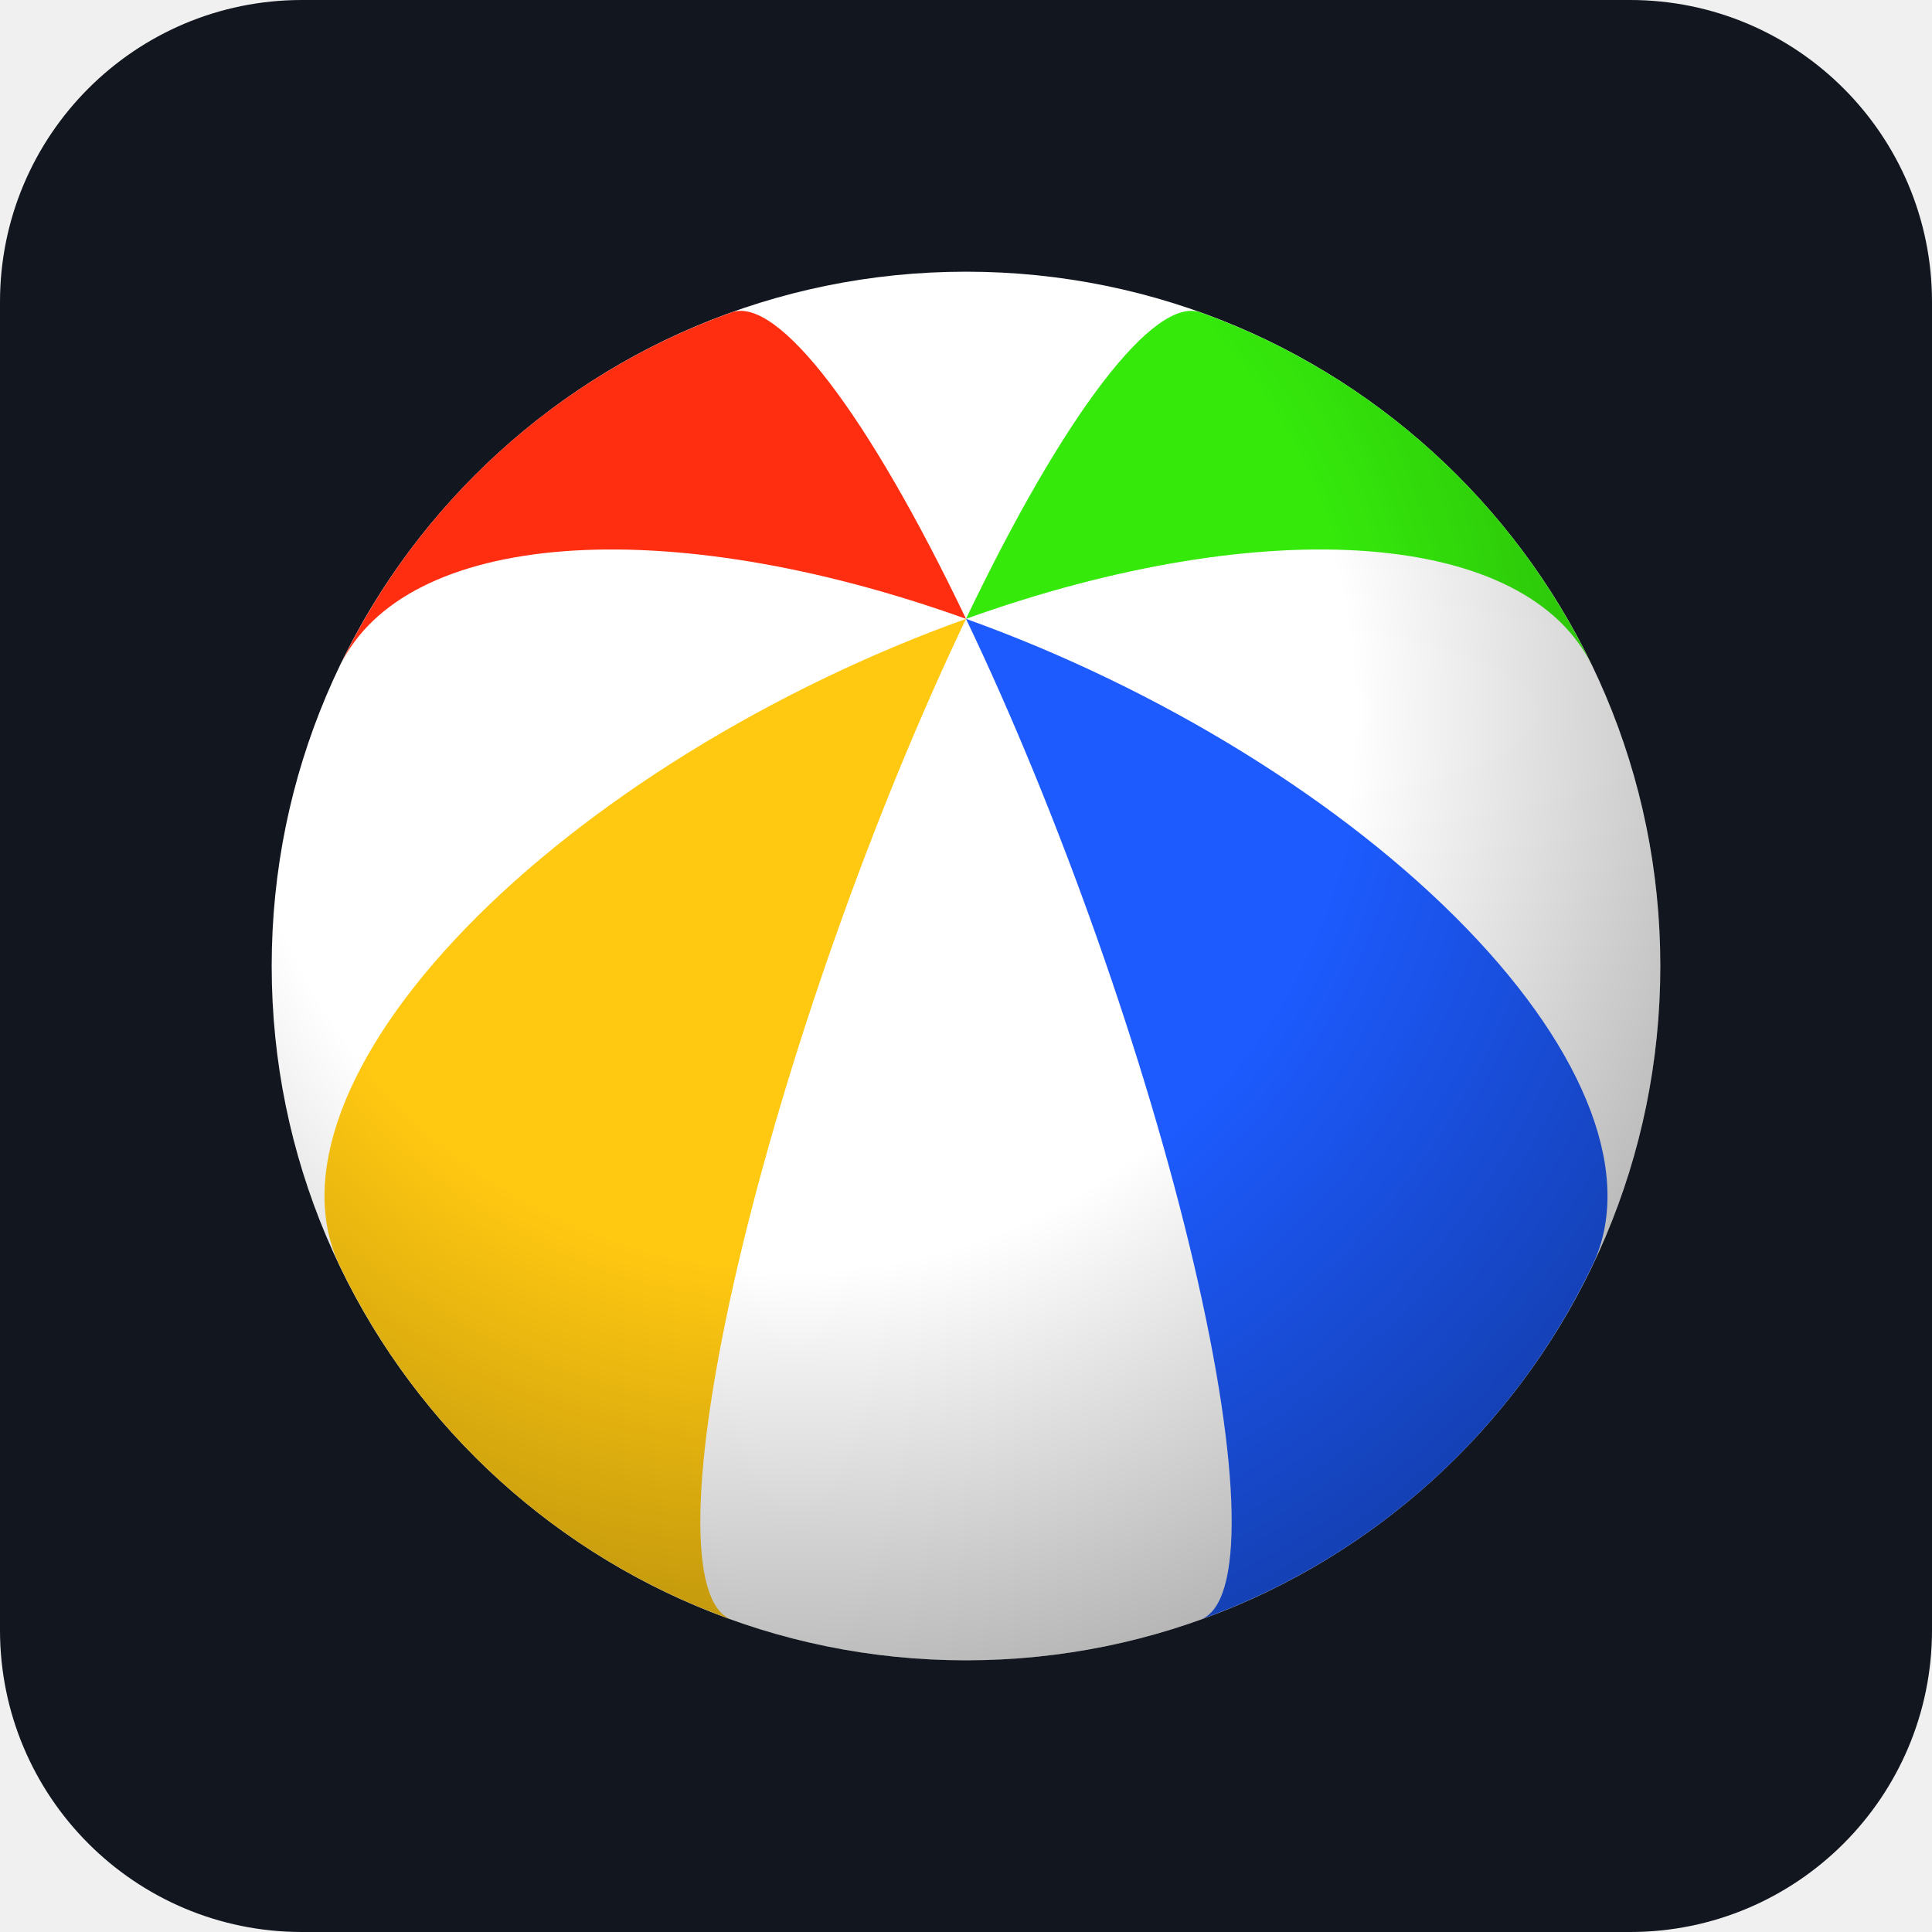
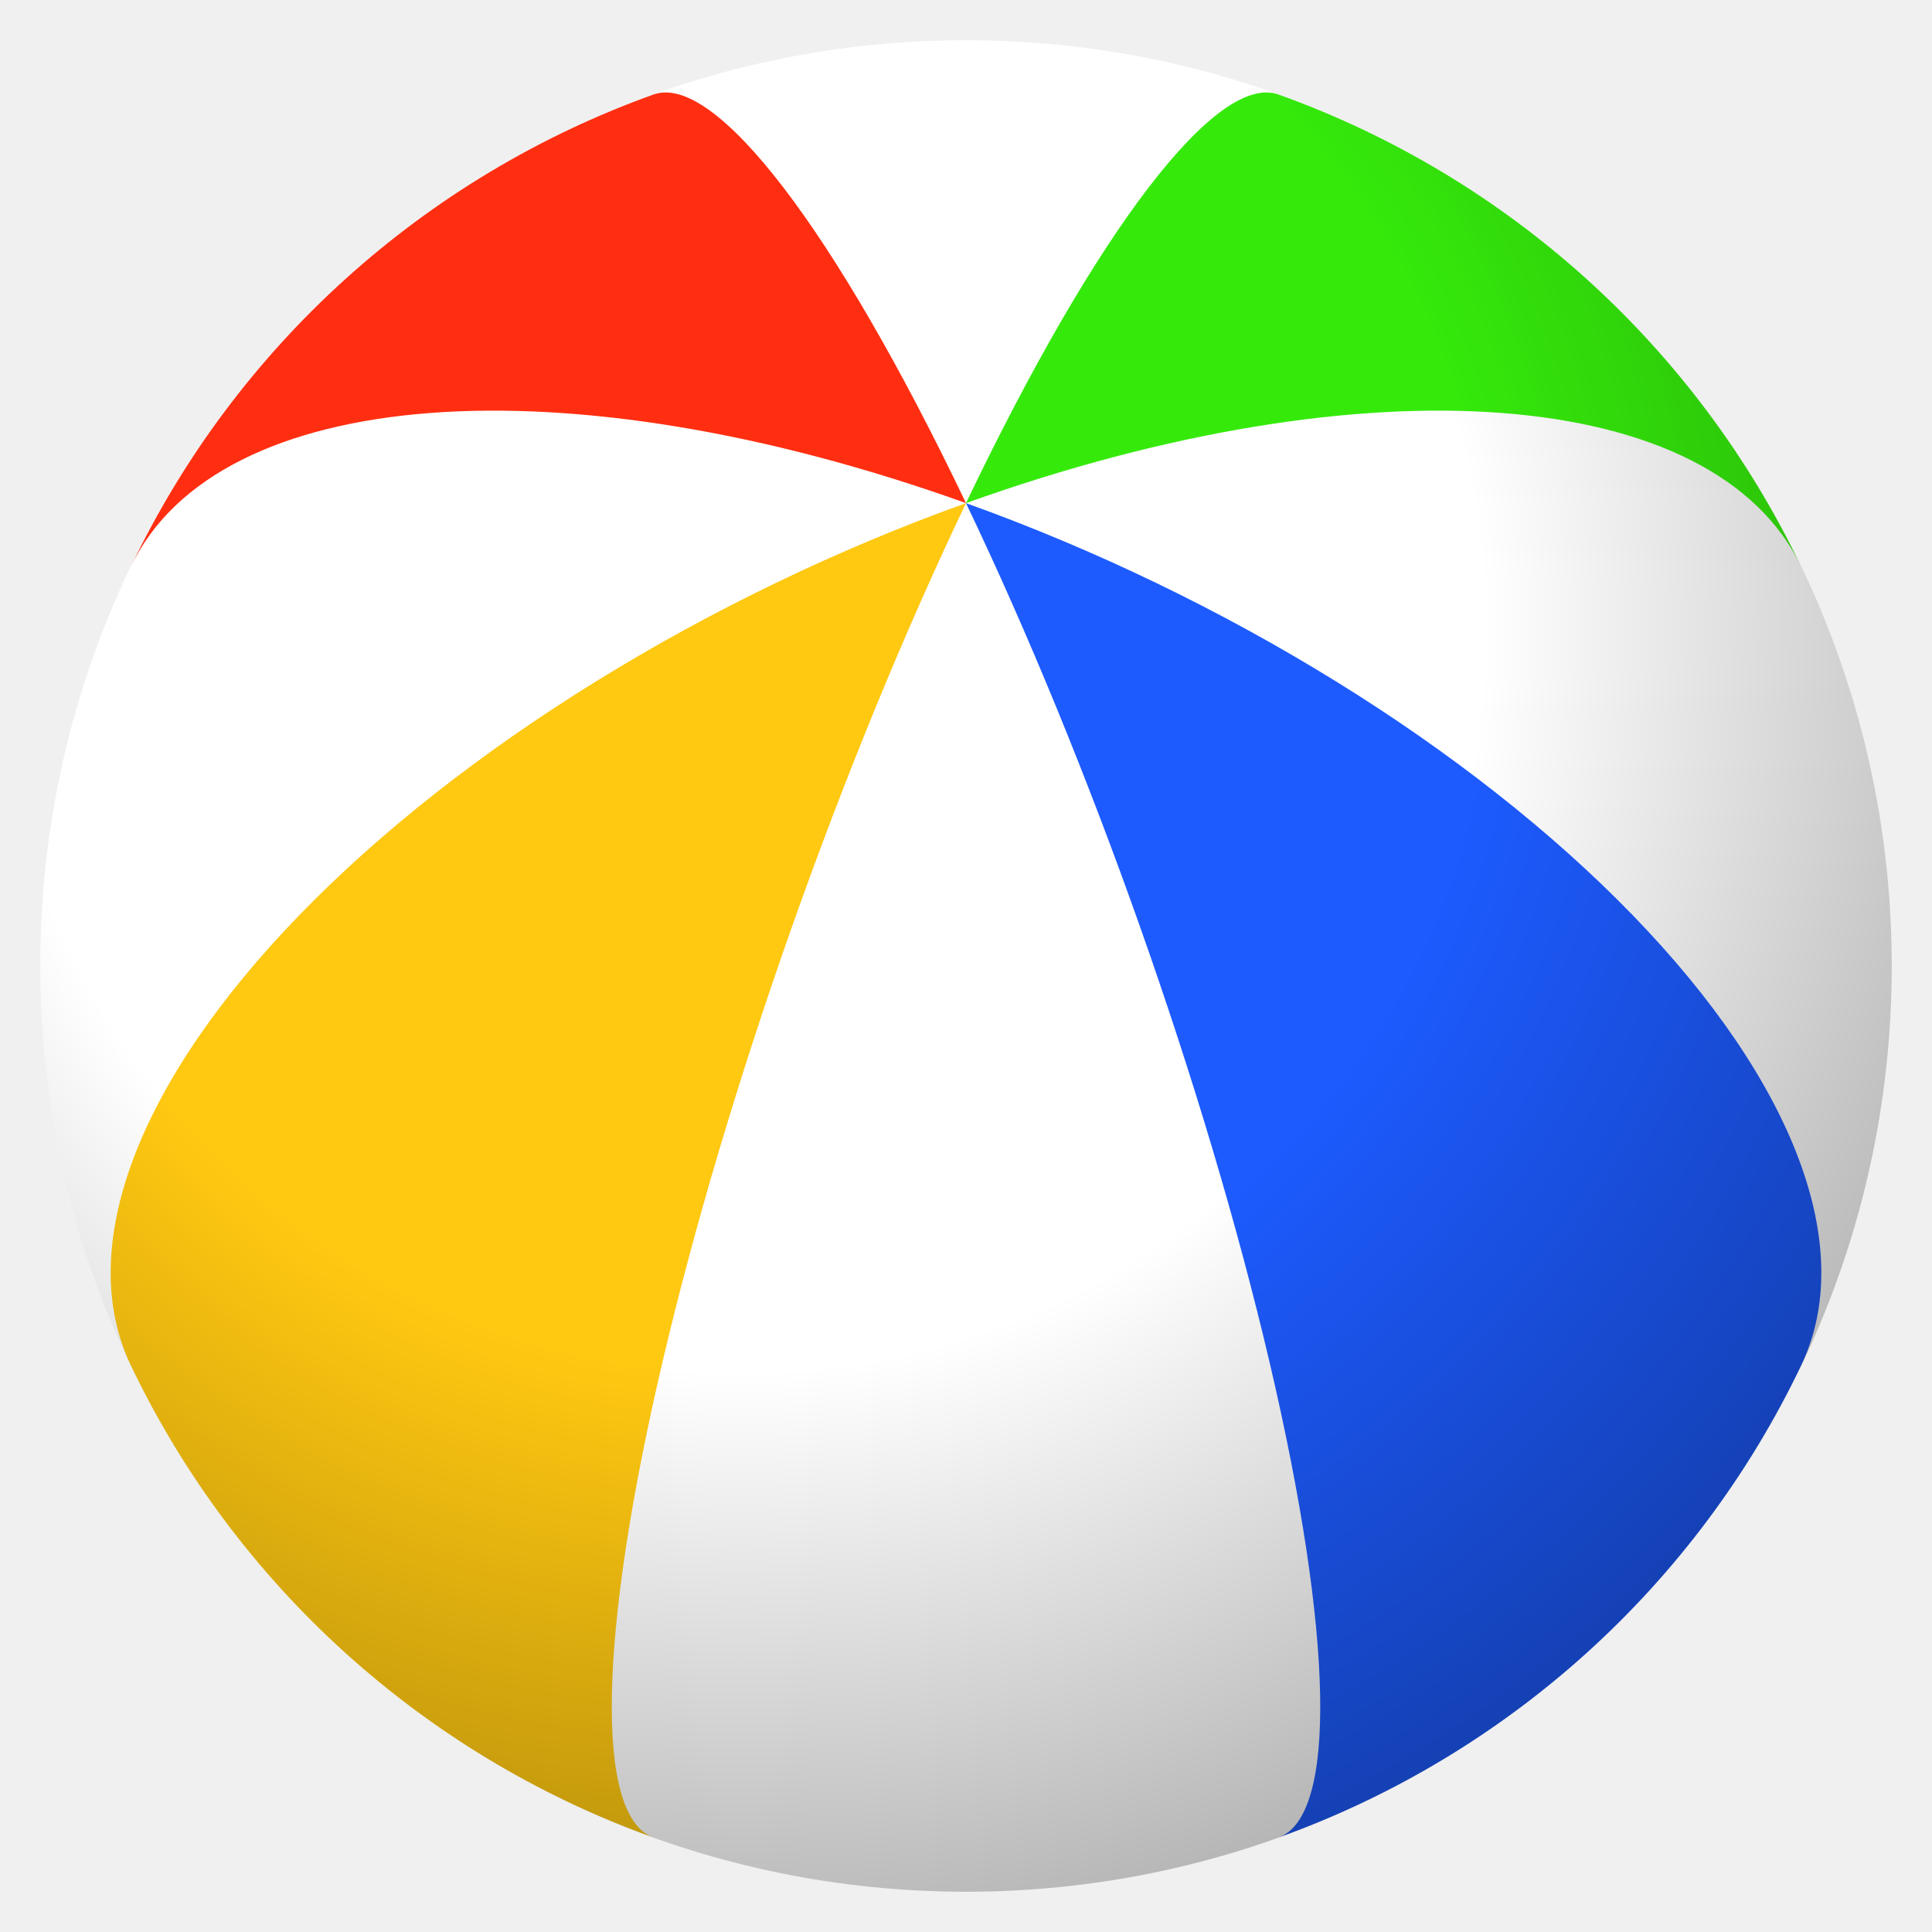
- <svg xmlns="http://www.w3.org/2000/svg" viewBox="0 0 64 64">
+ <svg xmlns="http://www.w3.org/2000/svg" viewBox="8 8 48 48">
  <defs>
    <radialGradient id="shade" cx="0.38" cy="0.32" r="0.72">
      <stop offset="0.55" stop-color="#000000" stop-opacity="0" />
      <stop offset="1" stop-color="#000000" stop-opacity="0.3" />
    </radialGradient>
  </defs>
-   <rect width="64" height="64" rx="10" fill="#12161f" />
  <circle cx="32" cy="32" r="23" fill="#ffffff" />
  <path d="M32 20.5A23 4.4 -109.73 0 0 24.23 10.35A23 23 0 0 0 11.25 22.08A23 10.62 -154.44 0 1 32 20.5Z" fill="#ff2e11" />
  <path d="M32 20.5A23 10.62 154.44 0 0 11.25 41.92A23 23 0 0 0 24.23 53.65A23 4.4 109.73 0 1 32 20.5Z" fill="#ffc811" />
  <path d="M32 20.5A23 4.4 70.27 0 1 39.77 53.65A23 23 0 0 0 52.75 41.92A23 10.62 25.56 0 0 32 20.5Z" fill="#1d5bff" />
  <path d="M32 20.5A23 10.62 -25.56 0 1 52.75 22.08A23 23 0 0 0 39.77 10.35A23 4.4 -70.27 0 0 32 20.5Z" fill="#35ea0b" />
  <circle cx="32" cy="32" r="23" fill="url(#shade)" />
</svg>
